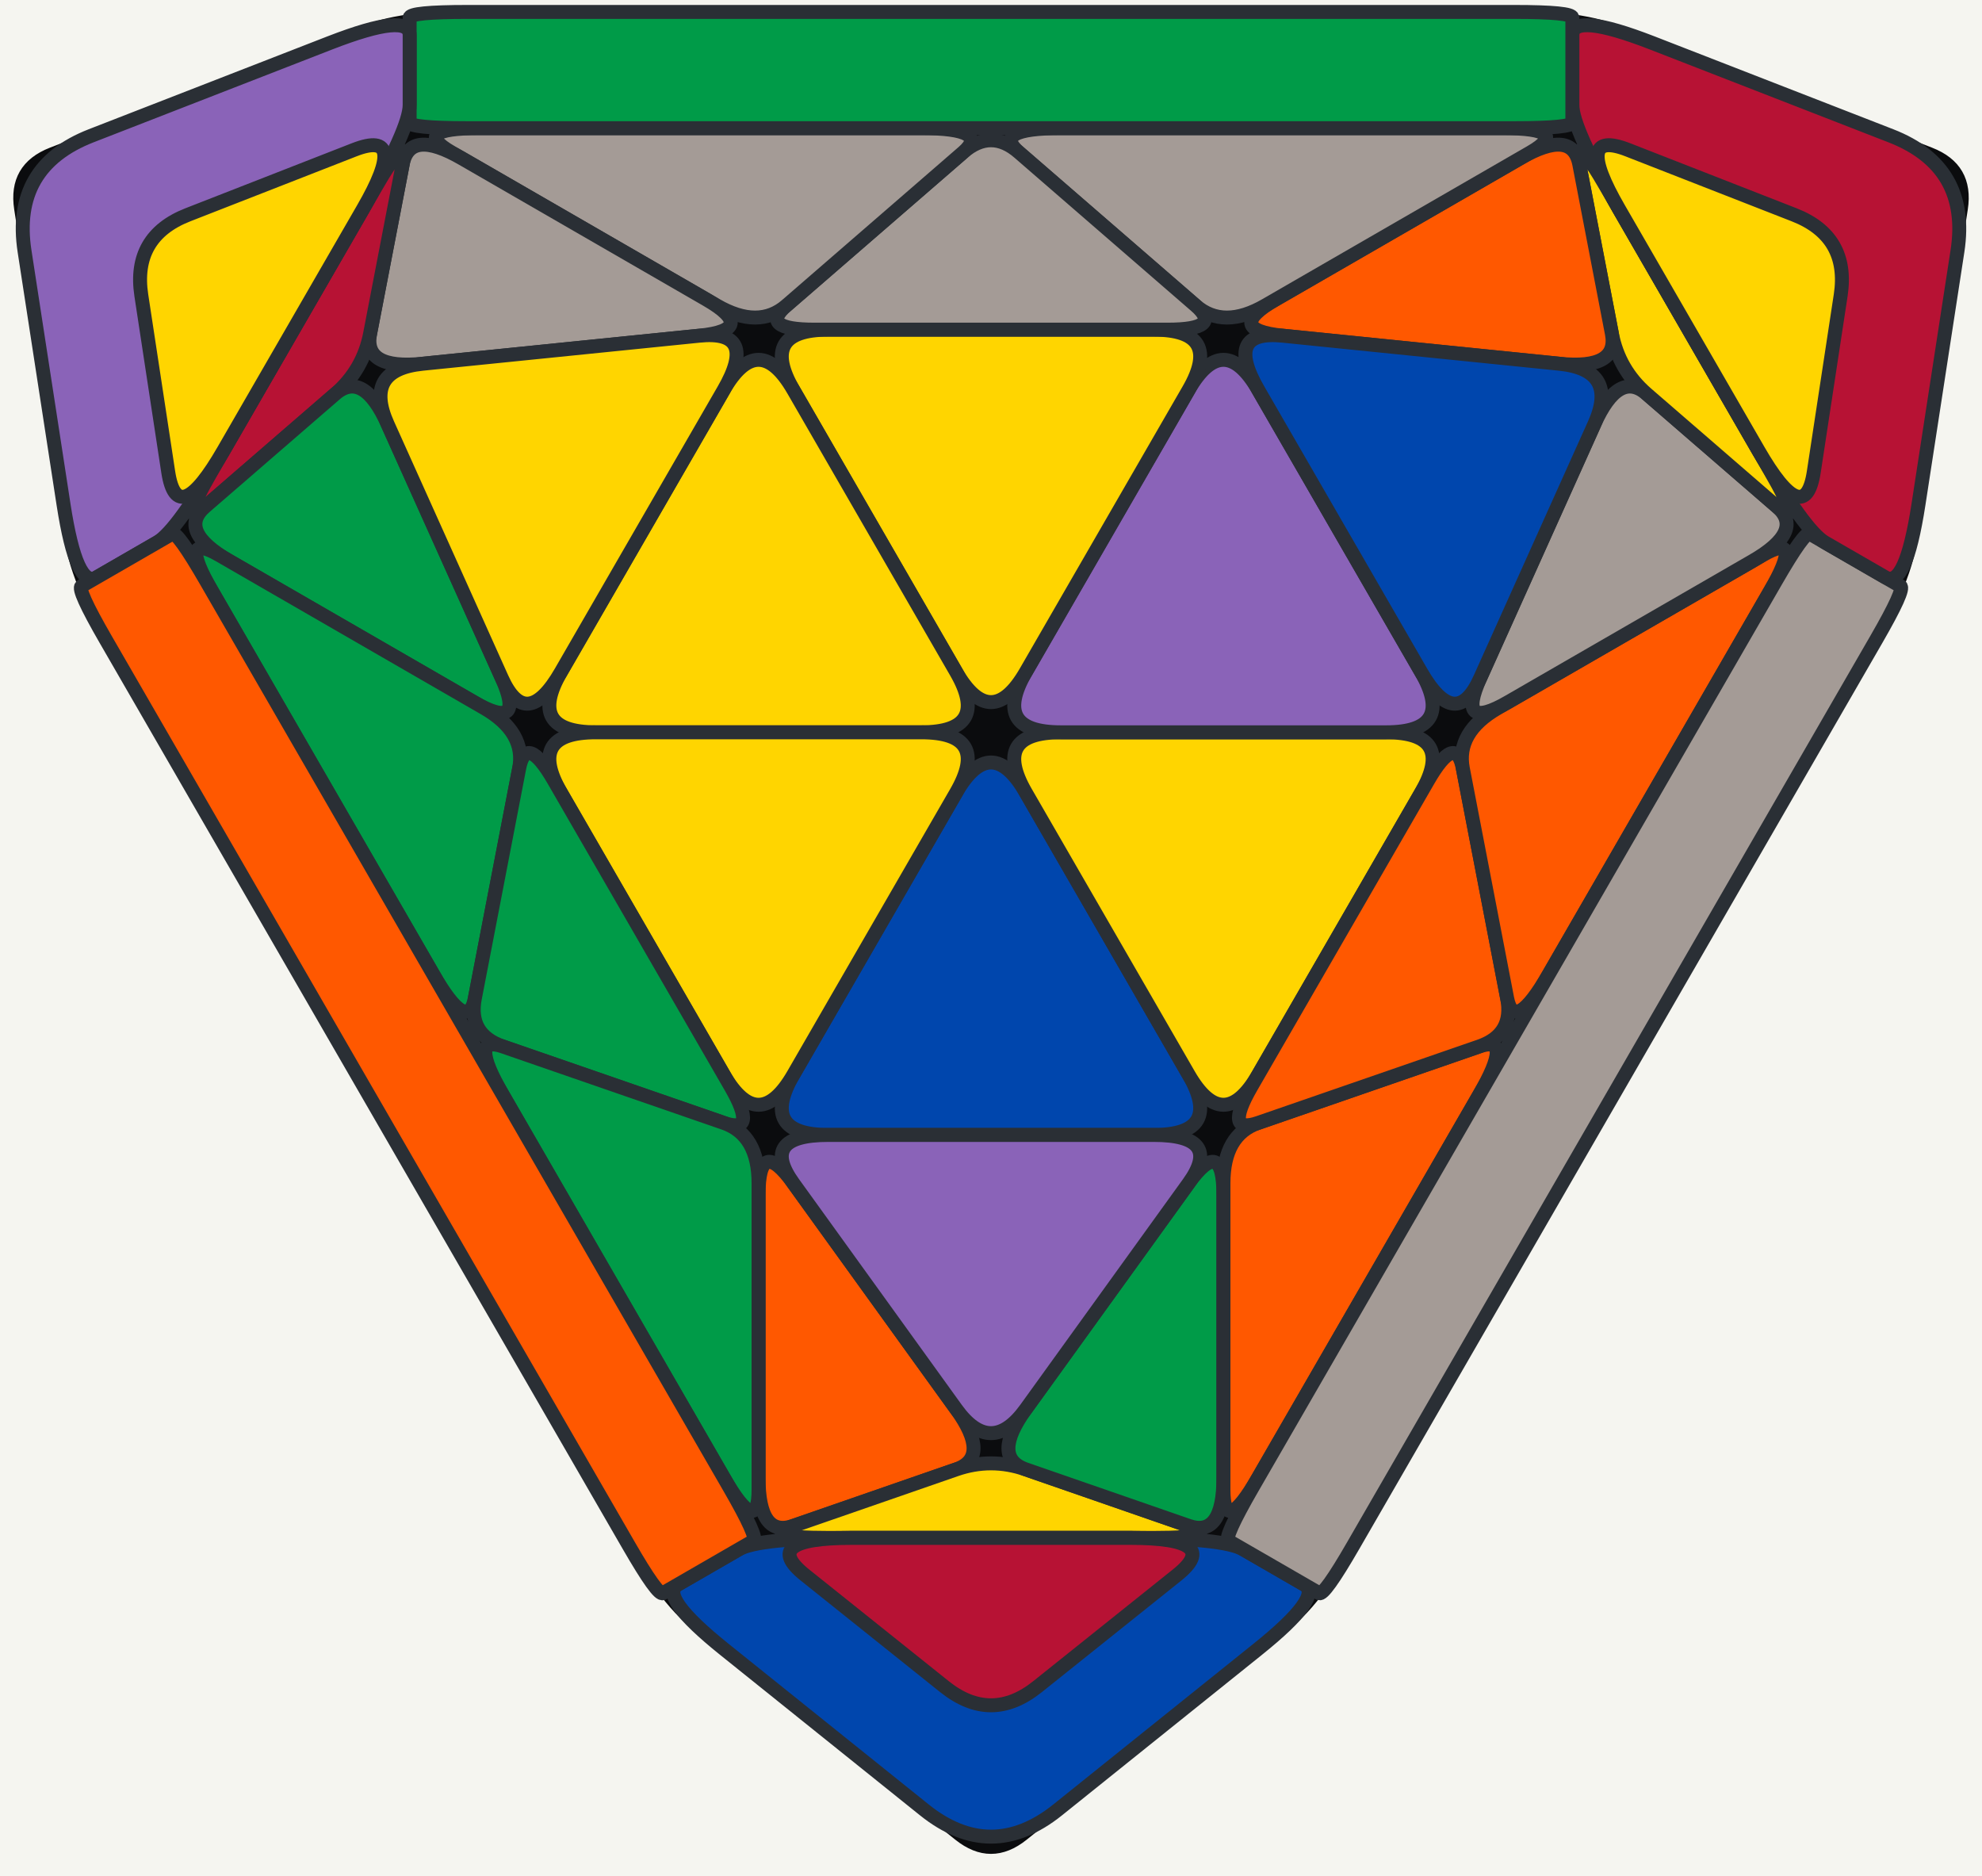
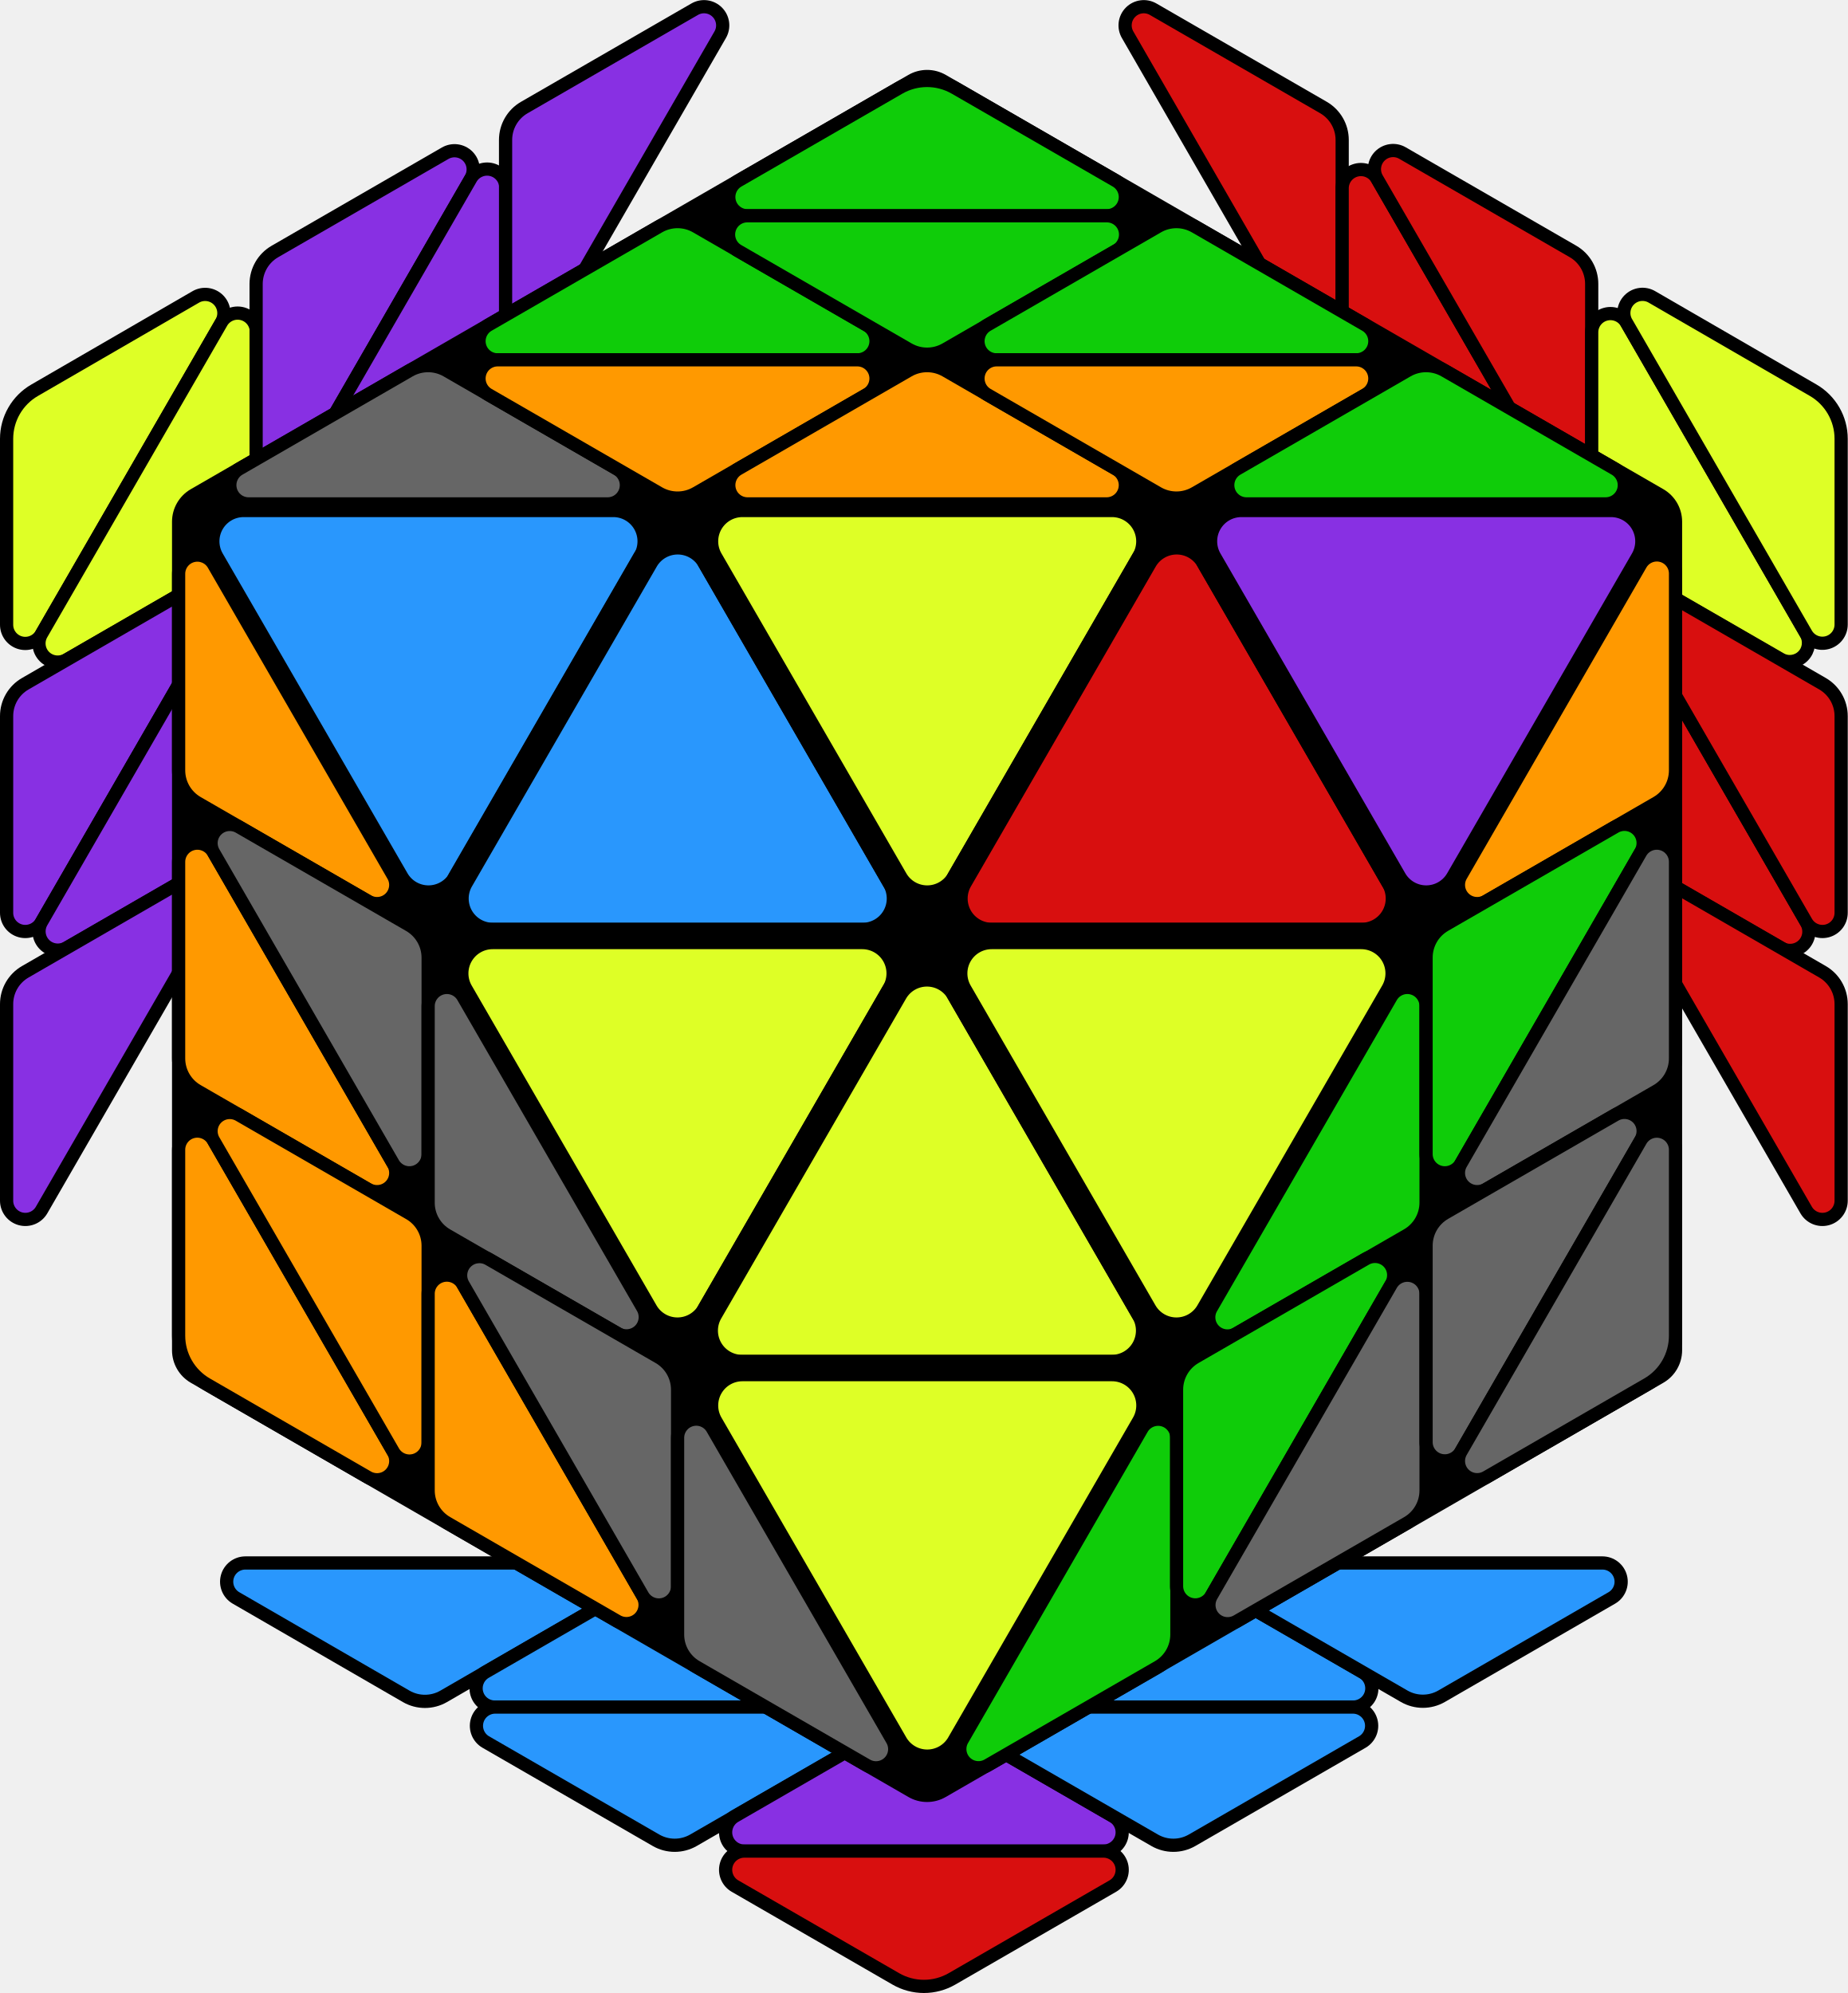
- <svg xmlns="http://www.w3.org/2000/svg" viewBox="-12.79 -9.45 25.58 24.2" role="img" aria-label="TCP C4 Triangle combination and permutation, FTO 2-Look L3T case diagram">
-   <rect x="-14.79" y="-11.45" width="29.58" height="28.2" fill="#f5f5f0" rx="2.5" />
-   <path d="M-3.869 11.491L-0.430 14.251Q0.000 14.596,0.430 14.251L3.869 11.491 L0.430 14.251L3.869 11.491Q4.299 11.146,5.049 9.847L11.052 -0.550 L5.049 9.847L11.052 -0.550Q11.802 -1.850,11.886 -2.395L12.557 -6.753 L11.886 -2.395L12.557 -6.753Q12.641 -7.298,12.127 -7.498L8.017 -9.096 L12.127 -7.498L8.017 -9.096Q7.503 -9.296,6.003 -9.296L-6.003 -9.296 L6.003 -9.296L-6.003 -9.296Q-7.503 -9.296,-8.017 -9.096L-12.127 -7.498 L-8.017 -9.096L-12.127 -7.498Q-12.641 -7.298,-12.557 -6.753L-11.886 -2.395 L-12.557 -6.753L-11.886 -2.395Q-11.802 -1.850,-11.052 -0.550L-5.049 9.847 L-11.052 -0.550L-5.049 9.847Q-4.299 11.146,-3.869 11.491L-0.430 14.251Z" fill="#0b0c0e" stroke="#0b0c0e" stroke-width="0.1" stroke-linejoin="round" />
-   <path d="M-0.450 0.779L-2.550 4.417Q-3.000 5.196,-2.100 5.196L2.100 5.196 L-2.100 5.196L2.100 5.196Q3.000 5.196,2.550 4.417L0.450 0.779 L2.550 4.417L0.450 0.779Q0.000 0.000,-0.450 0.779L-2.550 4.417Z" fill="#0046ad" stroke="#2a2f35" stroke-width="0.18" stroke-linejoin="round" />
-   <path d="M-3.000 5.976L-3.000 9.616Q-3.000 10.396,-2.550 10.240L-0.450 9.512 L-2.550 10.240L-0.450 9.512Q0.000 9.356,-0.450 8.732L-2.550 5.820 L-0.450 8.732L-2.550 5.820Q-3.000 5.196,-3.000 5.976L-3.000 9.616Z" fill="#ff5800" stroke="#2a2f35" stroke-width="0.18" stroke-linejoin="round" />
-   <path d="M-2.100 10.396L2.100 10.396Q3.000 10.396,2.550 10.240L0.450 9.512 L2.550 10.240L0.450 9.512Q0.000 9.356,-0.450 9.512L-2.550 10.240 L-0.450 9.512L-2.550 10.240Q-3.000 10.396,-2.100 10.396L2.100 10.396Z" fill="#ffd500" stroke="#2a2f35" stroke-width="0.18" stroke-linejoin="round" />
-   <path d="M3.000 9.616L3.000 5.976Q3.000 5.196,2.550 5.820L0.450 8.732 L2.550 5.820L0.450 8.732Q0.000 9.356,0.450 9.512L2.550 10.240 L0.450 9.512L2.550 10.240Q3.000 10.396,3.000 9.616L3.000 5.976Z" fill="#009b48" stroke="#2a2f35" stroke-width="0.18" stroke-linejoin="round" />
-   <path d="M2.100 5.196L-2.100 5.196Q-3.000 5.196,-2.550 5.820L-0.450 8.732 L-2.550 5.820L-0.450 8.732Q0.000 9.356,0.450 8.732L2.550 5.820 L0.450 8.732L2.550 5.820Q3.000 5.196,2.100 5.196L-2.100 5.196Z" fill="#8a63b8" stroke="#2a2f35" stroke-width="0.18" stroke-linejoin="round" />
-   <path d="M0.450 0.779L2.550 4.417Q3.000 5.196,3.450 4.417L5.550 0.779 L3.450 4.417L5.550 0.779Q6.000 0.000,5.100 0.000L0.900 0.000 L5.100 0.000L0.900 0.000Q0.000 0.000,0.450 0.779L2.550 4.417Z" fill="#ffd500" stroke="#2a2f35" stroke-width="0.18" stroke-linejoin="round" />
-   <path d="M3.000 5.820L3.000 9.772Q3.000 10.396,3.450 9.616L6.301 4.678 L3.450 9.616L6.301 4.678Q6.752 3.898,6.301 4.054L3.450 5.040 L6.301 4.054L3.450 5.040Q3.000 5.196,3.000 5.820L3.000 9.772Z" fill="#ff5800" stroke="#2a2f35" stroke-width="0.18" stroke-linejoin="round" />
-   <path d="M5.640 0.624L3.360 4.573Q3.000 5.196,3.450 5.040L6.301 4.054 L3.450 5.040L6.301 4.054Q6.752 3.898,6.661 3.430L6.090 0.468 L6.661 3.430L6.090 0.468Q6.000 0.000,5.640 0.624L3.360 4.573Z" fill="#ff5800" stroke="#2a2f35" stroke-width="0.18" stroke-linejoin="round" />
-   <path d="M6.090 0.468L6.661 3.430Q6.752 3.898,7.202 3.118L10.053 -1.820 L7.202 3.118L10.053 -1.820Q10.503 -2.600,9.963 -2.288L6.540 -0.312 L9.963 -2.288L6.540 -0.312Q6.000 0.000,6.090 0.468L6.661 3.430Z" fill="#ff5800" stroke="#2a2f35" stroke-width="0.18" stroke-linejoin="round" />
-   <path d="M-3.260 10.546L-4.039 10.996Q-4.299 11.146,-3.439 11.836L-0.860 13.906 L-3.439 11.836L-0.860 13.906Q0.000 14.596,0.860 13.906L3.439 11.836 L0.860 13.906L3.439 11.836Q4.299 11.146,4.039 10.996L3.260 10.546 L4.039 10.996L3.260 10.546Q3.000 10.396,1.800 10.396L-1.800 10.396 L1.800 10.396L-1.800 10.396Q-3.000 10.396,-3.260 10.546L-4.039 10.996Z" fill="#0046ad" stroke="#2a2f35" stroke-width="0.18" stroke-linejoin="round" />
-   <path d="M-2.400 10.876L-0.600 12.316Q0.000 12.796,0.600 12.316L2.400 10.876 L0.600 12.316L2.400 10.876Q3.000 10.396,1.800 10.396L-1.800 10.396 L1.800 10.396L-1.800 10.396Q-3.000 10.396,-2.400 10.876L-0.600 12.316Z" fill="#b71234" stroke="#2a2f35" stroke-width="0.18" stroke-linejoin="round" />
-   <path d="M3.065 10.434L4.234 11.109Q4.299 11.146,4.674 10.496L11.427 -1.200 L4.674 10.496L11.427 -1.200Q11.802 -1.850,11.737 -1.887L10.568 -2.562 L11.737 -1.887L10.568 -2.562Q10.503 -2.600,10.128 -1.950L3.375 9.746 L10.128 -1.950L3.375 9.746Q3.000 10.396,3.065 10.434L4.234 11.109Z" fill="#a49b96" stroke="#2a2f35" stroke-width="0.18" stroke-linejoin="round" />
-   <path d="M0.900 0.000L5.100 0.000Q6.000 0.000,5.550 -0.779L3.450 -4.417 L5.550 -0.779L3.450 -4.417Q3.000 -5.196,2.550 -4.417L0.450 -0.779 L2.550 -4.417L0.450 -0.779Q-0.000 -0.000,0.900 0.000L5.100 0.000Z" fill="#8a63b8" stroke="#2a2f35" stroke-width="0.18" stroke-linejoin="round" />
-   <path d="M6.675 -0.390L9.828 -2.210Q10.503 -2.600,10.143 -2.912L8.463 -4.366 L10.143 -2.912L8.463 -4.366Q8.103 -4.678,7.787 -3.976L6.315 -0.702 L7.787 -3.976L6.315 -0.702Q6.000 0.000,6.675 -0.390L9.828 -2.210Z" fill="#a49b96" stroke="#2a2f35" stroke-width="0.18" stroke-linejoin="round" />
-   <path d="M10.053 -3.379L7.953 -7.017Q7.503 -7.796,7.593 -7.328L8.013 -5.146 L7.593 -7.328L8.013 -5.146Q8.103 -4.678,8.463 -4.366L10.143 -2.912 L8.463 -4.366L10.143 -2.912Q10.503 -2.600,10.053 -3.379L7.953 -7.017Z" fill="#ffd500" stroke="#2a2f35" stroke-width="0.18" stroke-linejoin="round" />
-   <path d="M6.828 -7.406L3.675 -5.586Q3.000 -5.196,3.765 -5.118L7.337 -4.756 L3.765 -5.118L7.337 -4.756Q8.103 -4.678,8.013 -5.146L7.593 -7.328 L8.013 -5.146L7.593 -7.328Q7.503 -7.796,6.828 -7.406L3.675 -5.586Z" fill="#ff5800" stroke="#2a2f35" stroke-width="0.18" stroke-linejoin="round" />
-   <path d="M3.450 -4.417L5.550 -0.779Q6.000 0.000,6.315 -0.702L7.787 -3.976 L6.315 -0.702L7.787 -3.976Q8.103 -4.678,7.337 -4.756L3.765 -5.118 L7.337 -4.756L3.765 -5.118Q3.000 -5.196,3.450 -4.417L5.550 -0.779Z" fill="#0046ad" stroke="#2a2f35" stroke-width="0.18" stroke-linejoin="round" />
-   <path d="M0.450 -0.779L2.550 -4.417Q3.000 -5.196,2.100 -5.196L-2.100 -5.196 L2.100 -5.196L-2.100 -5.196Q-3.000 -5.196,-2.550 -4.417L-0.450 -0.779 L-2.550 -4.417L-0.450 -0.779Q-0.000 -0.000,0.450 -0.779L2.550 -4.417Z" fill="#ffd500" stroke="#2a2f35" stroke-width="0.18" stroke-linejoin="round" />
-   <path d="M3.540 -5.508L6.963 -7.484Q7.503 -7.796,6.603 -7.796L0.900 -7.796 L6.603 -7.796L0.900 -7.796Q0.000 -7.796,0.360 -7.484L2.640 -5.508 L0.360 -7.484L2.640 -5.508Q3.000 -5.196,3.540 -5.508L6.963 -7.484Z" fill="#a49b96" stroke="#2a2f35" stroke-width="0.18" stroke-linejoin="round" />
-   <path d="M-2.280 -5.196L2.280 -5.196Q3.000 -5.196,2.640 -5.508L0.360 -7.484 L2.640 -5.508L0.360 -7.484Q0.000 -7.796,-0.360 -7.484L-2.640 -5.508 L-0.360 -7.484L-2.640 -5.508Q-3.000 -5.196,-2.280 -5.196L2.280 -5.196Z" fill="#a49b96" stroke="#2a2f35" stroke-width="0.18" stroke-linejoin="round" />
-   <path d="M-2.640 -5.508L-0.360 -7.484Q0.000 -7.796,-0.900 -7.796L-6.603 -7.796 L-0.900 -7.796L-6.603 -7.796Q-7.503 -7.796,-6.963 -7.484L-3.540 -5.508 L-6.963 -7.484L-3.540 -5.508Q-3.000 -5.196,-2.640 -5.508L-0.360 -7.484Z" fill="#a49b96" stroke="#2a2f35" stroke-width="0.18" stroke-linejoin="round" />
-   <path d="M10.763 -2.450L11.543 -2.000Q11.802 -1.850,11.970 -2.940L12.473 -6.208 L11.970 -2.940L12.473 -6.208Q12.641 -7.298,11.613 -7.698L8.531 -8.897 L11.613 -7.698L8.531 -8.897Q7.503 -9.296,7.503 -8.996L7.503 -8.096 L7.503 -8.996L7.503 -8.096Q7.503 -7.796,8.103 -6.757L9.903 -3.639 L8.103 -6.757L9.903 -3.639Q10.503 -2.600,10.763 -2.450L11.543 -2.000Z" fill="#b71234" stroke="#2a2f35" stroke-width="0.18" stroke-linejoin="round" />
-   <path d="M10.619 -3.360L10.966 -5.638Q11.082 -6.398,10.366 -6.678L8.219 -7.517 L10.366 -6.678L8.219 -7.517Q7.503 -7.796,8.103 -6.757L9.903 -3.639 L8.103 -6.757L9.903 -3.639Q10.503 -2.600,10.619 -3.360L10.966 -5.638Z" fill="#ffd500" stroke="#2a2f35" stroke-width="0.18" stroke-linejoin="round" />
-   <path d="M7.503 -7.871L7.503 -9.221Q7.503 -9.296,6.753 -9.296L-6.753 -9.296 L6.753 -9.296L-6.753 -9.296Q-7.503 -9.296,-7.503 -9.221L-7.503 -7.871 L-7.503 -9.221L-7.503 -7.871Q-7.503 -7.796,-6.753 -7.796L6.753 -7.796 L-6.753 -7.796L6.753 -7.796Q7.503 -7.796,7.503 -7.871L7.503 -9.221Z" fill="#009b48" stroke="#2a2f35" stroke-width="0.18" stroke-linejoin="round" />
-   <path d="M-0.450 -0.779L-2.550 -4.417Q-3.000 -5.196,-3.450 -4.417L-5.550 -0.779 L-3.450 -4.417L-5.550 -0.779Q-6.000 0.000,-5.100 0.000L-0.900 0.000 L-5.100 0.000L-0.900 0.000Q0.000 0.000,-0.450 -0.779L-2.550 -4.417Z" fill="#ffd500" stroke="#2a2f35" stroke-width="0.18" stroke-linejoin="round" />
-   <path d="M-3.675 -5.586L-6.828 -7.406Q-7.503 -7.796,-7.593 -7.328L-8.013 -5.146 L-7.593 -7.328L-8.013 -5.146Q-8.103 -4.678,-7.337 -4.756L-3.765 -5.118 L-7.337 -4.756L-3.765 -5.118Q-3.000 -5.196,-3.675 -5.586L-6.828 -7.406Z" fill="#a49b96" stroke="#2a2f35" stroke-width="0.18" stroke-linejoin="round" />
-   <path d="M-7.953 -7.017L-10.053 -3.379Q-10.503 -2.600,-10.143 -2.912L-8.463 -4.366 L-10.143 -2.912L-8.463 -4.366Q-8.103 -4.678,-8.013 -5.146L-7.593 -7.328 L-8.013 -5.146L-7.593 -7.328Q-7.503 -7.796,-7.953 -7.017L-10.053 -3.379Z" fill="#b71234" stroke="#2a2f35" stroke-width="0.18" stroke-linejoin="round" />
-   <path d="M-9.828 -2.210L-6.675 -0.390Q-6.000 0.000,-6.315 -0.702L-7.787 -3.976 L-6.315 -0.702L-7.787 -3.976Q-8.103 -4.678,-8.463 -4.366L-10.143 -2.912 L-8.463 -4.366L-10.143 -2.912Q-10.503 -2.600,-9.828 -2.210L-6.675 -0.390Z" fill="#009b48" stroke="#2a2f35" stroke-width="0.18" stroke-linejoin="round" />
-   <path d="M-5.550 -0.779L-3.450 -4.417Q-3.000 -5.196,-3.765 -5.118L-7.337 -4.756 L-3.765 -5.118L-7.337 -4.756Q-8.103 -4.678,-7.787 -3.976L-6.315 -0.702 L-7.787 -3.976L-6.315 -0.702Q-6.000 0.000,-5.550 -0.779L-3.450 -4.417Z" fill="#ffd500" stroke="#2a2f35" stroke-width="0.18" stroke-linejoin="round" />
-   <path d="M-0.900 0.000L-5.100 0.000Q-6.000 0.000,-5.550 0.779L-3.450 4.417 L-5.550 0.779L-3.450 4.417Q-3.000 5.196,-2.550 4.417L-0.450 0.779 L-2.550 4.417L-0.450 0.779Q0.000 0.000,-0.900 0.000L-5.100 0.000Z" fill="#ffd500" stroke="#2a2f35" stroke-width="0.18" stroke-linejoin="round" />
-   <path d="M-6.540 -0.312L-9.963 -2.288Q-10.503 -2.600,-10.053 -1.820L-7.202 3.118 L-10.053 -1.820L-7.202 3.118Q-6.752 3.898,-6.661 3.430L-6.090 0.468 L-6.661 3.430L-6.090 0.468Q-6.000 0.000,-6.540 -0.312L-9.963 -2.288Z" fill="#009b48" stroke="#2a2f35" stroke-width="0.18" stroke-linejoin="round" />
-   <path d="M-3.360 4.573L-5.640 0.624Q-6.000 0.000,-6.090 0.468L-6.661 3.430 L-6.090 0.468L-6.661 3.430Q-6.752 3.898,-6.301 4.054L-3.450 5.040 L-6.301 4.054L-3.450 5.040Q-3.000 5.196,-3.360 4.573L-5.640 0.624Z" fill="#009b48" stroke="#2a2f35" stroke-width="0.18" stroke-linejoin="round" />
-   <path d="M-3.450 5.040L-6.301 4.054Q-6.752 3.898,-6.301 4.678L-3.450 9.616 L-6.301 4.678L-3.450 9.616Q-3.000 10.396,-3.000 9.772L-3.000 5.820 L-3.000 9.772L-3.000 5.820Q-3.000 5.196,-3.450 5.040L-6.301 4.054Z" fill="#009b48" stroke="#2a2f35" stroke-width="0.18" stroke-linejoin="round" />
-   <path d="M-7.503 -8.096L-7.503 -8.996Q-7.503 -9.296,-8.531 -8.897L-11.613 -7.698 L-8.531 -8.897L-11.613 -7.698Q-12.641 -7.298,-12.473 -6.208L-11.970 -2.940 L-12.473 -6.208L-11.970 -2.940Q-11.802 -1.850,-11.543 -2.000L-10.763 -2.450 L-11.543 -2.000L-10.763 -2.450Q-10.503 -2.600,-9.903 -3.639L-8.103 -6.757 L-9.903 -3.639L-8.103 -6.757Q-7.503 -7.796,-7.503 -8.096L-7.503 -8.996Z" fill="#8a63b8" stroke="#2a2f35" stroke-width="0.18" stroke-linejoin="round" />
-   <path d="M-8.219 -7.517L-10.366 -6.678Q-11.082 -6.398,-10.966 -5.638L-10.619 -3.360 L-10.966 -5.638L-10.619 -3.360Q-10.503 -2.600,-9.903 -3.639L-8.103 -6.757 L-9.903 -3.639L-8.103 -6.757Q-7.503 -7.796,-8.219 -7.517L-10.366 -6.678Z" fill="#ffd500" stroke="#2a2f35" stroke-width="0.18" stroke-linejoin="round" />
-   <path d="M-10.568 -2.562L-11.737 -1.887Q-11.802 -1.850,-11.427 -1.200L-4.674 10.496 L-11.427 -1.200L-4.674 10.496Q-4.299 11.146,-4.234 11.109L-3.065 10.434 L-4.234 11.109L-3.065 10.434Q-3.000 10.396,-3.375 9.746L-10.128 -1.950 L-3.375 9.746L-10.128 -1.950Q-10.503 -2.600,-10.568 -2.562L-11.737 -1.887Z" fill="#ff5800" stroke="#2a2f35" stroke-width="0.18" stroke-linejoin="round" />
+ <svg xmlns="http://www.w3.org/2000/svg" viewBox="0 0 279.92 301.94" role="img">
+   <path d="M91.59,236.79H37.16a2.84,2.84,0,0,0-1.42,5.29L61.54,257a5.68,5.68,0,0,0,5.67,0L93,242.08A2.84,2.84,0,0,0,91.59,236.79Z" fill="#2997fd" stroke="#000000" stroke-width="2" stroke-linejoin="round" />
+   <path d="M75,258.62h54.43a2.84,2.84,0,0,0,1.42-5.29L105,238.43a5.68,5.68,0,0,0-5.67,0l-25.8,14.9A2.84,2.84,0,0,0,75,258.62Z" fill="#2997fd" stroke="#000000" stroke-width="2" stroke-linejoin="round" />
+   <path d="M167.18,236.79H112.75a2.84,2.84,0,0,0-1.42,5.29l25.8,14.9a5.68,5.68,0,0,0,5.67,0l25.8-14.9A2.84,2.84,0,0,0,167.18,236.79Z" fill="#2997fd" stroke="#000000" stroke-width="2" stroke-linejoin="round" />
+   <path d="M150.54,258.62H205a2.84,2.84,0,0,0,1.42-5.29l-25.8-14.9a5.68,5.68,0,0,0-5.67,0l-25.8,14.9A2.84,2.84,0,0,0,150.54,258.62Z" fill="#2997fd" stroke="#000000" stroke-width="2" stroke-linejoin="round" />
+   <path d="M242.77,236.79H188.34a2.84,2.84,0,0,0-1.42,5.29l25.8,14.9a5.68,5.68,0,0,0,5.67,0l25.8-14.9A2.84,2.84,0,0,0,242.77,236.79Z" fill="#2997fd" stroke="#000000" stroke-width="2" stroke-linejoin="round" />
+   <path d="M129.38,258.62H75a2.84,2.84,0,0,0-1.42,5.29l25.8,14.89a5.68,5.68,0,0,0,5.67,0l25.8-14.89A2.84,2.84,0,0,0,129.38,258.62Z" fill="#2997fd" stroke="#000000" stroke-width="2" stroke-linejoin="round" />
+   <path d="M112.75,280.44h54.43a2.84,2.84,0,0,0,1.42-5.29l-25.8-14.9a5.68,5.68,0,0,0-5.67,0l-25.8,14.9A2.84,2.84,0,0,0,112.75,280.44Z" fill="#8830e3" stroke="#000000" stroke-width="2" stroke-linejoin="round" />
+   <path d="M205,258.62H150.54a2.84,2.84,0,0,0-1.42,5.29l25.8,14.89a5.68,5.68,0,0,0,5.67,0l25.8-14.89A2.84,2.84,0,0,0,205,258.62Z" fill="#2997fd" stroke="#000000" stroke-width="2" stroke-linejoin="round" />
+   <path d="M167.18,280.44H112.75a2.84,2.84,0,0,0-1.42,5.29l24.38,14.07a8.51,8.51,0,0,0,8.51,0l24.38-14.07A2.84,2.84,0,0,0,167.18,280.44Z" fill="#d80f0f" stroke="#000000" stroke-width="2" stroke-linejoin="round" />
+   <path d="M6.29,96.05,33.51,48.91A2.84,2.84,0,0,0,29.63,45L5.25,59.12A8.5,8.5,0,0,0,1,66.48V94.64A2.83,2.83,0,0,0,6.29,96.05Z" fill="#deff26" stroke="#000000" stroke-width="2" stroke-linejoin="round" />
+   <path d="M33.51,48.91,6.29,96.05a2.83,2.83,0,0,0,3.87,3.87L36,85a5.67,5.67,0,0,0,2.84-4.91V50.33A2.84,2.84,0,0,0,33.51,48.91Z" fill="#deff26" stroke="#000000" stroke-width="2" stroke-linejoin="round" />
+   <path d="M44.09,74.23,71.3,27.09a2.83,2.83,0,0,0-3.87-3.87L41.63,38.11A5.69,5.69,0,0,0,38.8,43V72.81A2.84,2.84,0,0,0,44.09,74.23Z" fill="#8830e3" stroke="#000000" stroke-width="2" stroke-linejoin="round" />
+   <path d="M71.3,27.09,44.09,74.23A2.83,2.83,0,0,0,48,78.1l25.8-14.89a5.69,5.69,0,0,0,2.83-4.91V28.51A2.84,2.84,0,0,0,71.3,27.09Z" fill="#8830e3" stroke="#000000" stroke-width="2" stroke-linejoin="round" />
+   <path d="M81.88,52.41,109.1,5.27a2.83,2.83,0,0,0-3.87-3.87L79.43,16.29a5.67,5.67,0,0,0-2.84,4.91V51A2.84,2.84,0,0,0,81.88,52.41Z" fill="#8830e3" stroke="#000000" stroke-width="2" stroke-linejoin="round" />
+   <path d="M6.29,139.69,33.51,92.55a2.84,2.84,0,0,0-3.88-3.87L3.84,103.58A5.65,5.65,0,0,0,1,108.49v29.79A2.83,2.83,0,0,0,6.29,139.69Z" fill="#8830e3" stroke="#000000" stroke-width="2" stroke-linejoin="round" />
+   <path d="M33.51,92.55,6.29,139.69a2.84,2.84,0,0,0,3.87,3.88L36,128.67a5.65,5.65,0,0,0,2.84-4.91V94A2.84,2.84,0,0,0,33.51,92.55Z" fill="#8830e3" stroke="#000000" stroke-width="2" stroke-linejoin="round" />
+   <path d="M44.09,117.87,71.3,70.73a2.83,2.83,0,0,0-3.87-3.87L41.63,81.75a5.69,5.69,0,0,0-2.83,4.91v29.79A2.84,2.84,0,0,0,44.09,117.87Z" fill="#8830e3" stroke="#000000" stroke-width="2" stroke-linejoin="round" />
+   <path d="M6.29,183.34,33.51,136.2a2.84,2.84,0,0,0-3.88-3.88L3.84,147.22A5.65,5.65,0,0,0,1,152.13v29.79A2.84,2.84,0,0,0,6.29,183.34Z" fill="#8830e3" stroke="#000000" stroke-width="2" stroke-linejoin="round" />
+   <path d="M170.83,5.27,198,52.41A2.84,2.84,0,0,0,203.33,51V21.2a5.68,5.68,0,0,0-2.83-4.91L174.7,1.4A2.83,2.83,0,0,0,170.83,5.27Z" fill="#d80f0f" stroke="#000000" stroke-width="2" stroke-linejoin="round" />
+   <path d="M235.84,74.23,208.62,27.09a2.84,2.84,0,0,0-5.29,1.42V58.3a5.68,5.68,0,0,0,2.84,4.91L232,78.1A2.83,2.83,0,0,0,235.84,74.23Z" fill="#d80f0f" stroke="#000000" stroke-width="2" stroke-linejoin="round" />
+   <path d="M208.62,27.09l27.22,47.14a2.84,2.84,0,0,0,5.29-1.42V43a5.68,5.68,0,0,0-2.84-4.91l-25.8-14.89A2.83,2.83,0,0,0,208.62,27.09Z" fill="#d80f0f" stroke="#000000" stroke-width="2" stroke-linejoin="round" />
+   <path d="M273.63,96.05,246.42,48.91a2.84,2.84,0,0,0-5.29,1.42V80.12A5.68,5.68,0,0,0,244,85l25.8,14.89A2.83,2.83,0,0,0,273.63,96.05Z" fill="#deff26" stroke="#000000" stroke-width="2" stroke-linejoin="round" />
+   <path d="M246.42,48.91l27.21,47.14a2.84,2.84,0,0,0,5.29-1.42V66.48a8.51,8.51,0,0,0-4.25-7.37L250.29,45A2.83,2.83,0,0,0,246.42,48.91Z" fill="#deff26" stroke="#000000" stroke-width="2" stroke-linejoin="round" />
+   <path d="M208.62,70.73l27.22,47.14a2.84,2.84,0,0,0,5.29-1.42V86.66a5.68,5.68,0,0,0-2.84-4.91l-25.8-14.89A2.83,2.83,0,0,0,208.62,70.73Z" fill="#d80f0f" stroke="#000000" stroke-width="2" stroke-linejoin="round" />
+   <path d="M273.63,139.69,246.42,92.55A2.84,2.84,0,0,0,241.13,94v29.79a5.67,5.67,0,0,0,2.83,4.91l25.8,14.9A2.84,2.84,0,0,0,273.63,139.69Z" fill="#d80f0f" stroke="#000000" stroke-width="2" stroke-linejoin="round" />
+   <path d="M246.42,92.55l27.21,47.14a2.83,2.83,0,0,0,5.29-1.41V108.49a5.67,5.67,0,0,0-2.83-4.91l-25.8-14.9A2.83,2.83,0,0,0,246.42,92.55Z" fill="#d80f0f" stroke="#000000" stroke-width="2" stroke-linejoin="round" />
+   <path d="M246.42,136.2l27.21,47.14a2.84,2.84,0,0,0,5.29-1.42V152.13a5.67,5.67,0,0,0-2.83-4.91l-25.8-14.9A2.84,2.84,0,0,0,246.42,136.2Z" fill="#d80f0f" stroke="#000000" stroke-width="2" stroke-linejoin="round" />
+   <path d="M137.61,11.35,28.89,74.12A5.69,5.69,0,0,0,26.06,79V204.57a5.69,5.69,0,0,0,2.83,4.91l108.72,62.76a5.64,5.64,0,0,0,5.67,0L252,209.48a5.69,5.69,0,0,0,2.83-4.91V79A5.69,5.69,0,0,0,252,74.12L143.28,11.35A5.68,5.68,0,0,0,137.61,11.35Z" fill="#000000" />
+   <path d="M92.83,76.34H36.88A5.67,5.67,0,0,0,32,84.84l28,48.46a5.67,5.67,0,0,0,9.82,0l28-48.46A5.67,5.67,0,0,0,92.83,76.34Z" fill="#ffffff" stroke="#000000" stroke-width="4" stroke-linejoin="round" />
+   <path d="M74.67,141.8h56a5.67,5.67,0,0,0,4.91-8.5l-28-48.46a5.67,5.67,0,0,0-9.82,0l-28,48.46A5.67,5.67,0,0,0,74.67,141.8Z" fill="#ffffff" stroke="#000000" stroke-width="4" stroke-linejoin="round" />
+   <path d="M168.42,76.34H112.47a5.67,5.67,0,0,0-4.91,8.5l28,48.46a5.66,5.66,0,0,0,9.81,0l28-48.46A5.67,5.67,0,0,0,168.42,76.34Z" fill="#ffffff" stroke="#000000" stroke-width="4" stroke-linejoin="round" />
+   <path d="M150.26,141.8h56a5.67,5.67,0,0,0,4.91-8.5l-28-48.46a5.67,5.67,0,0,0-9.82,0l-28,48.46A5.67,5.67,0,0,0,150.26,141.8Z" fill="#ffffff" stroke="#000000" stroke-width="4" stroke-linejoin="round" />
+   <path d="M244,76.34H188.06a5.67,5.67,0,0,0-4.91,8.5l28,48.46a5.67,5.67,0,0,0,9.82,0l28-48.46A5.67,5.67,0,0,0,244,76.34Z" fill="#ffffff" stroke="#000000" stroke-width="4" stroke-linejoin="round" />
+   <path d="M130.63,141.8h-56a5.67,5.67,0,0,0-4.91,8.5l28,48.46a5.67,5.67,0,0,0,9.82,0l28-48.46A5.67,5.67,0,0,0,130.63,141.8Z" fill="#ffffff" stroke="#000000" stroke-width="4" stroke-linejoin="round" />
+   <path d="M112.47,207.26h55.95a5.67,5.67,0,0,0,4.91-8.5l-28-48.46a5.66,5.66,0,0,0-9.81,0l-28,48.46A5.67,5.67,0,0,0,112.47,207.26Z" fill="#ffffff" stroke="#000000" stroke-width="4" stroke-linejoin="round" />
+   <path d="M206.22,141.8h-56a5.67,5.67,0,0,0-4.91,8.5l28,48.46a5.67,5.67,0,0,0,9.82,0l28-48.46A5.67,5.67,0,0,0,206.22,141.8Z" fill="#ffffff" stroke="#000000" stroke-width="4" stroke-linejoin="round" />
+   <path d="M168.42,207.26H112.47a5.67,5.67,0,0,0-4.91,8.5l28,48.46a5.67,5.67,0,0,0,9.82,0l28-48.46A5.67,5.67,0,0,0,168.42,207.26Z" fill="#ffffff" stroke="#000000" stroke-width="4" stroke-linejoin="round" />
+   <path d="M92.83,76.34H36.88A5.67,5.67,0,0,0,32,84.84l28,48.46a5.67,5.67,0,0,0,9.82,0l28-48.46A5.67,5.67,0,0,0,92.83,76.34Z" fill="#2997fd" stroke="#000000" stroke-width="4" stroke-linejoin="round" />
+   <path d="M74.67,141.8h56a5.67,5.67,0,0,0,4.91-8.5l-28-48.46a5.67,5.67,0,0,0-9.82,0l-28,48.46A5.67,5.67,0,0,0,74.67,141.8Z" fill="#2997fd" stroke="#000000" stroke-width="4" stroke-linejoin="round" />
+   <path d="M168.42,76.34H112.47a5.67,5.67,0,0,0-4.91,8.5l28,48.46a5.66,5.66,0,0,0,9.81,0l28-48.46A5.67,5.67,0,0,0,168.42,76.34Z" fill="#deff26" stroke="#000000" stroke-width="4" stroke-linejoin="round" />
+   <path d="M150.26,141.8h56a5.67,5.67,0,0,0,4.91-8.5l-28-48.46a5.67,5.67,0,0,0-9.82,0l-28,48.46A5.67,5.67,0,0,0,150.26,141.8Z" fill="#d80f0f" stroke="#000000" stroke-width="4" stroke-linejoin="round" />
+   <path d="M244,76.34H188.06a5.67,5.67,0,0,0-4.91,8.5l28,48.46a5.67,5.67,0,0,0,9.82,0l28-48.46A5.67,5.67,0,0,0,244,76.34Z" fill="#8830e3" stroke="#000000" stroke-width="4" stroke-linejoin="round" />
+   <path d="M130.63,141.8h-56a5.67,5.67,0,0,0-4.91,8.5l28,48.46a5.67,5.67,0,0,0,9.82,0l28-48.46A5.67,5.67,0,0,0,130.63,141.8Z" fill="#deff26" stroke="#000000" stroke-width="4" stroke-linejoin="round" />
+   <path d="M112.47,207.26h55.95a5.67,5.67,0,0,0,4.91-8.5l-28-48.46a5.66,5.66,0,0,0-9.81,0l-28,48.46A5.67,5.67,0,0,0,112.47,207.26Z" fill="#deff26" stroke="#000000" stroke-width="4" stroke-linejoin="round" />
+   <path d="M206.22,141.8h-56a5.67,5.67,0,0,0-4.91,8.5l28,48.46a5.67,5.67,0,0,0,9.82,0l28-48.46A5.67,5.67,0,0,0,206.22,141.8Z" fill="#deff26" stroke="#000000" stroke-width="4" stroke-linejoin="round" />
+   <path d="M168.42,207.26H112.47a5.67,5.67,0,0,0-4.91,8.5l28,48.46a5.67,5.67,0,0,0,9.82,0l28-48.46A5.67,5.67,0,0,0,168.42,207.26Z" fill="#deff26" stroke="#000000" stroke-width="4" stroke-linejoin="round" />
+   <path d="M113.23,32.69h54.43a2.84,2.84,0,0,0,1.42-5.29L144.69,13.33a8.49,8.49,0,0,0-8.5,0L111.81,27.4A2.84,2.84,0,0,0,113.23,32.69Z" fill="#0fcc09" stroke="#000000" stroke-width="2" stroke-linejoin="round" />
+   <path d="M75.43,54.52h54.44a2.83,2.83,0,0,0,1.41-5.29l-25.8-14.9a5.68,5.68,0,0,0-5.67,0L74,49.23A2.83,2.83,0,0,0,75.43,54.52Z" fill="#0fcc09" stroke="#000000" stroke-width="2" stroke-linejoin="round" />
+   <path d="M167.66,32.69H113.23A2.84,2.84,0,0,0,111.81,38l25.8,14.9a5.68,5.68,0,0,0,5.67,0L169.08,38A2.84,2.84,0,0,0,167.66,32.69Z" fill="#0fcc09" stroke="#000000" stroke-width="2" stroke-linejoin="round" />
+   <path d="M151,54.52h54.44a2.83,2.83,0,0,0,1.41-5.29l-25.8-14.9a5.67,5.67,0,0,0-5.66,0l-25.8,14.9A2.83,2.83,0,0,0,151,54.52Z" fill="#0fcc09" stroke="#000000" stroke-width="2" stroke-linejoin="round" />
+   <path d="M37.64,76.34H92.07a2.84,2.84,0,0,0,1.42-5.29l-25.8-14.9a5.68,5.68,0,0,0-5.67,0l-25.8,14.9A2.84,2.84,0,0,0,37.64,76.34Z" fill="#666666" stroke="#000000" stroke-width="2" stroke-linejoin="round" />
+   <path d="M129.87,54.51H75.43A2.83,2.83,0,0,0,74,59.8L99.81,74.7a5.68,5.68,0,0,0,5.67,0l25.8-14.9A2.83,2.83,0,0,0,129.87,54.51Z" fill="#ff9900" stroke="#000000" stroke-width="2" stroke-linejoin="round" />
+   <path d="M113.23,76.34h54.43a2.84,2.84,0,0,0,1.42-5.29l-25.8-14.9a5.68,5.68,0,0,0-5.67,0l-25.8,14.9A2.84,2.84,0,0,0,113.23,76.34Z" fill="#ff9900" stroke="#000000" stroke-width="2" stroke-linejoin="round" />
+   <path d="M205.46,54.51H151a2.83,2.83,0,0,0-1.41,5.29l25.8,14.9a5.67,5.67,0,0,0,5.66,0l25.8-14.9A2.83,2.83,0,0,0,205.46,54.51Z" fill="#ff9900" stroke="#000000" stroke-width="2" stroke-linejoin="round" />
+   <path d="M188.82,76.34h54.43a2.84,2.84,0,0,0,1.42-5.29l-25.8-14.9a5.68,5.68,0,0,0-5.67,0l-25.8,14.9A2.84,2.84,0,0,0,188.82,76.34Z" fill="#0fcc09" stroke="#000000" stroke-width="2" stroke-linejoin="round" />
+   <path d="M248.54,85.5l-27.21,47.14a2.83,2.83,0,0,0,3.87,3.87l25.8-14.9a5.67,5.67,0,0,0,2.83-4.91V86.91A2.83,2.83,0,0,0,248.54,85.5Z" fill="#ff9900" stroke="#000000" stroke-width="2" stroke-linejoin="round" />
+   <path d="M210.75,151,183.53,198.1A2.83,2.83,0,0,0,187.4,202l25.8-14.89a5.68,5.68,0,0,0,2.84-4.91V152.38A2.84,2.84,0,0,0,210.75,151Z" fill="#0fcc09" stroke="#000000" stroke-width="2" stroke-linejoin="round" />
+   <path d="M221.33,176.28l27.21-47.14a2.83,2.83,0,0,0-3.87-3.87l-25.8,14.89a5.68,5.68,0,0,0-2.83,4.91v29.79A2.84,2.84,0,0,0,221.33,176.28Z" fill="#0fcc09" stroke="#000000" stroke-width="2" stroke-linejoin="round" />
+   <path d="M248.54,129.14l-27.21,47.14a2.83,2.83,0,0,0,3.87,3.87L251,165.26a5.69,5.69,0,0,0,2.83-4.91V130.56A2.84,2.84,0,0,0,248.54,129.14Z" fill="#666666" stroke="#000000" stroke-width="2" stroke-linejoin="round" />
+   <path d="M173,216.42l-27.21,47.14a2.83,2.83,0,0,0,3.87,3.87l25.8-14.89a5.67,5.67,0,0,0,2.83-4.91V217.84A2.84,2.84,0,0,0,173,216.42Z" fill="#0fcc09" stroke="#000000" stroke-width="2" stroke-linejoin="round" />
+   <path d="M183.53,241.74l27.22-47.14a2.83,2.83,0,0,0-3.87-3.87l-25.8,14.89a5.68,5.68,0,0,0-2.84,4.91v29.79A2.84,2.84,0,0,0,183.53,241.74Z" fill="#0fcc09" stroke="#000000" stroke-width="2" stroke-linejoin="round" />
+   <path d="M210.75,194.6l-27.22,47.14a2.83,2.83,0,0,0,3.87,3.87l25.8-14.89a5.67,5.67,0,0,0,2.84-4.91V196A2.84,2.84,0,0,0,210.75,194.6Z" fill="#666666" stroke="#000000" stroke-width="2" stroke-linejoin="round" />
+   <path d="M221.33,219.92l27.21-47.14a2.83,2.83,0,0,0-3.87-3.87l-25.8,14.89a5.69,5.69,0,0,0-2.83,4.91V218.5A2.84,2.84,0,0,0,221.33,219.92Z" fill="#666666" stroke="#000000" stroke-width="2" stroke-linejoin="round" />
+   <path d="M248.55,172.78l-27.22,47.14a2.83,2.83,0,0,0,3.87,3.87l24.38-14.08a8.48,8.48,0,0,0,4.25-7.36V174.2A2.83,2.83,0,0,0,248.55,172.78Z" fill="#666666" stroke="#000000" stroke-width="2" stroke-linejoin="round" />
+   <path d="M59.57,132.64,32.35,85.5a2.84,2.84,0,0,0-5.29,1.42v29.79a5.68,5.68,0,0,0,2.84,4.91l25.8,14.89A2.83,2.83,0,0,0,59.57,132.64Z" fill="#ff9900" stroke="#000000" stroke-width="2" stroke-linejoin="round" />
+   <path d="M59.57,176.28,32.35,129.14a2.84,2.84,0,0,0-5.29,1.42v29.79a5.67,5.67,0,0,0,2.84,4.91l25.8,14.89A2.83,2.83,0,0,0,59.57,176.28Z" fill="#ff9900" stroke="#000000" stroke-width="2" stroke-linejoin="round" />
+   <path d="M32.35,129.14l27.22,47.14a2.84,2.84,0,0,0,5.29-1.42V145.07A5.68,5.68,0,0,0,62,140.16l-25.8-14.89A2.83,2.83,0,0,0,32.35,129.14Z" fill="#666666" stroke="#000000" stroke-width="2" stroke-linejoin="round" />
+   <path d="M97.36,198.1,70.15,151a2.84,2.84,0,0,0-5.29,1.42v29.79a5.67,5.67,0,0,0,2.83,4.91L93.49,202A2.84,2.84,0,0,0,97.36,198.1Z" fill="#666666" stroke="#000000" stroke-width="2" stroke-linejoin="round" />
+   <path d="M59.57,219.93,32.35,172.79a2.83,2.83,0,0,0-5.29,1.41v28.16a8.5,8.5,0,0,0,4.26,7.36L55.7,223.8A2.83,2.83,0,0,0,59.57,219.93Z" fill="#ff9900" stroke="#000000" stroke-width="2" stroke-linejoin="round" />
+   <path d="M32.35,172.78l27.22,47.14a2.83,2.83,0,0,0,5.29-1.41V188.72A5.65,5.65,0,0,0,62,183.81l-25.8-14.9A2.83,2.83,0,0,0,32.35,172.78Z" fill="#ff9900" stroke="#000000" stroke-width="2" stroke-linejoin="round" />
+   <path d="M97.36,241.75,70.15,194.61A2.83,2.83,0,0,0,64.86,196v29.79a5.67,5.67,0,0,0,2.83,4.91l25.8,14.9A2.83,2.83,0,0,0,97.36,241.75Z" fill="#ff9900" stroke="#000000" stroke-width="2" stroke-linejoin="round" />
+   <path d="M70.15,194.61l27.21,47.14a2.84,2.84,0,0,0,5.29-1.42V210.54a5.67,5.67,0,0,0-2.83-4.91L74,190.73A2.84,2.84,0,0,0,70.15,194.61Z" fill="#666666" stroke="#000000" stroke-width="2" stroke-linejoin="round" />
+   <path d="M135.16,263.57l-27.22-47.14a2.83,2.83,0,0,0-5.29,1.41v29.79a5.65,5.65,0,0,0,2.84,4.91l25.8,14.9A2.83,2.83,0,0,0,135.16,263.57Z" fill="#666666" stroke="#000000" stroke-width="2" stroke-linejoin="round" />
</svg>
